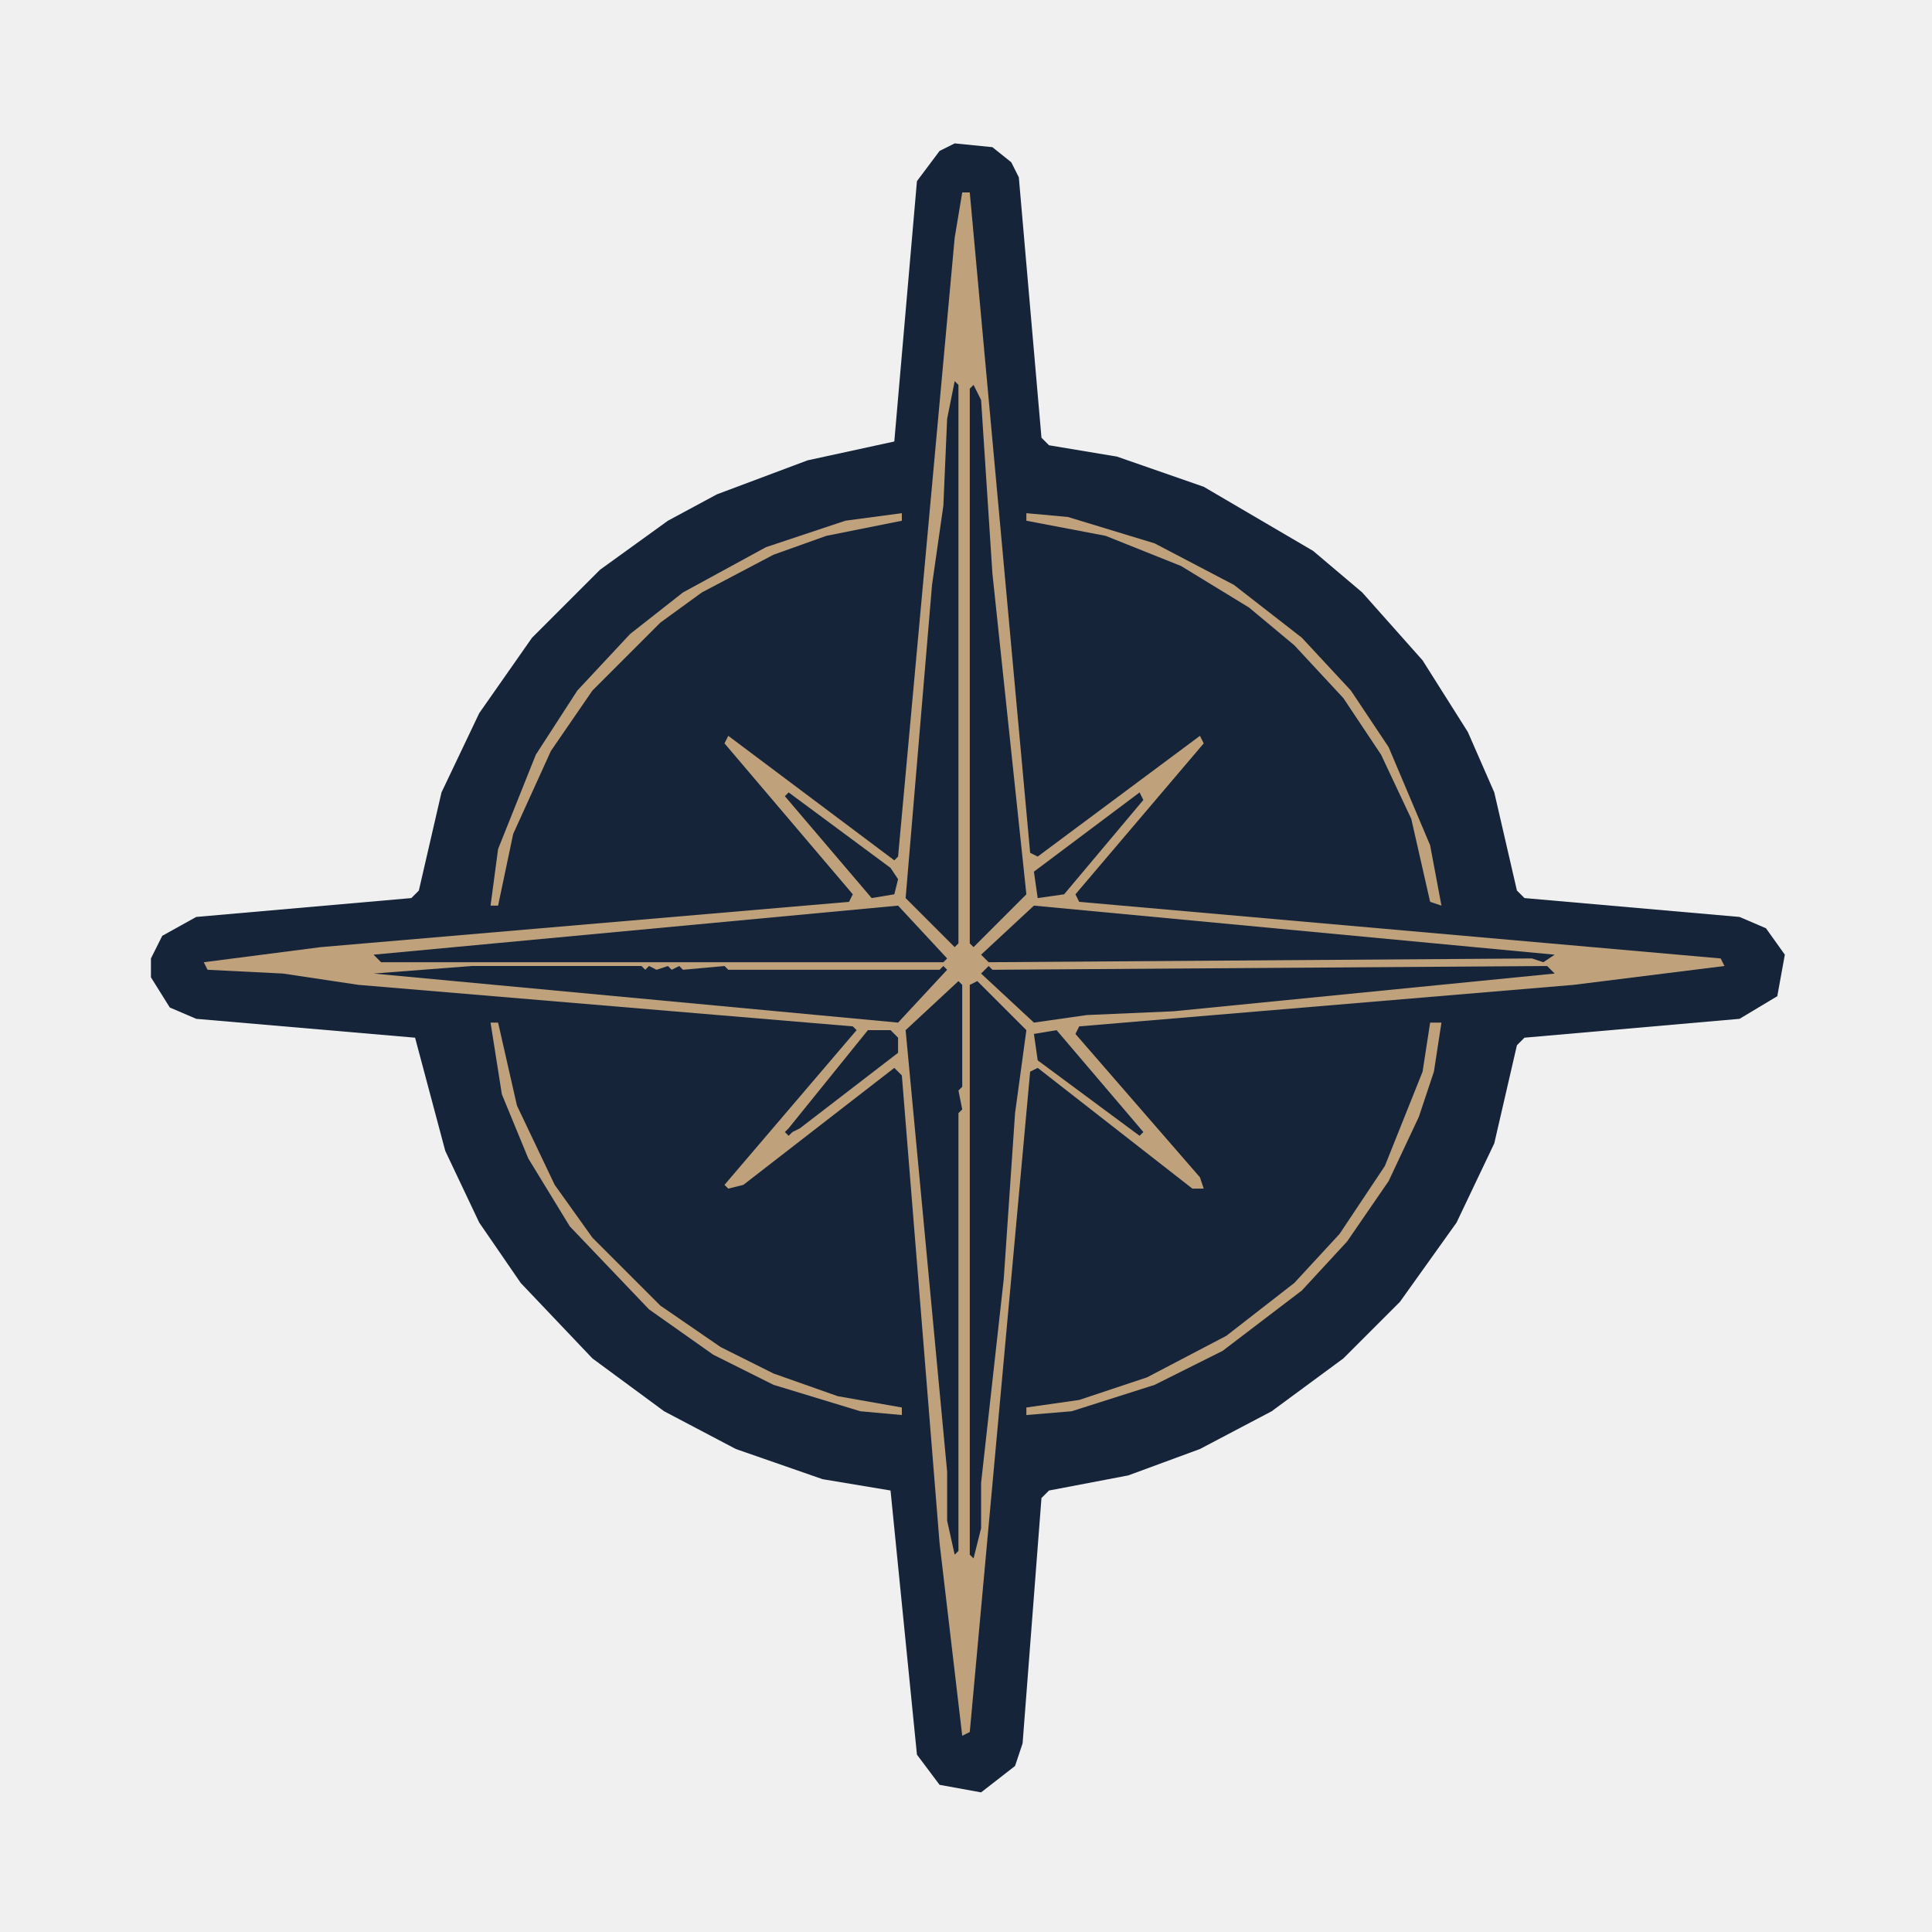
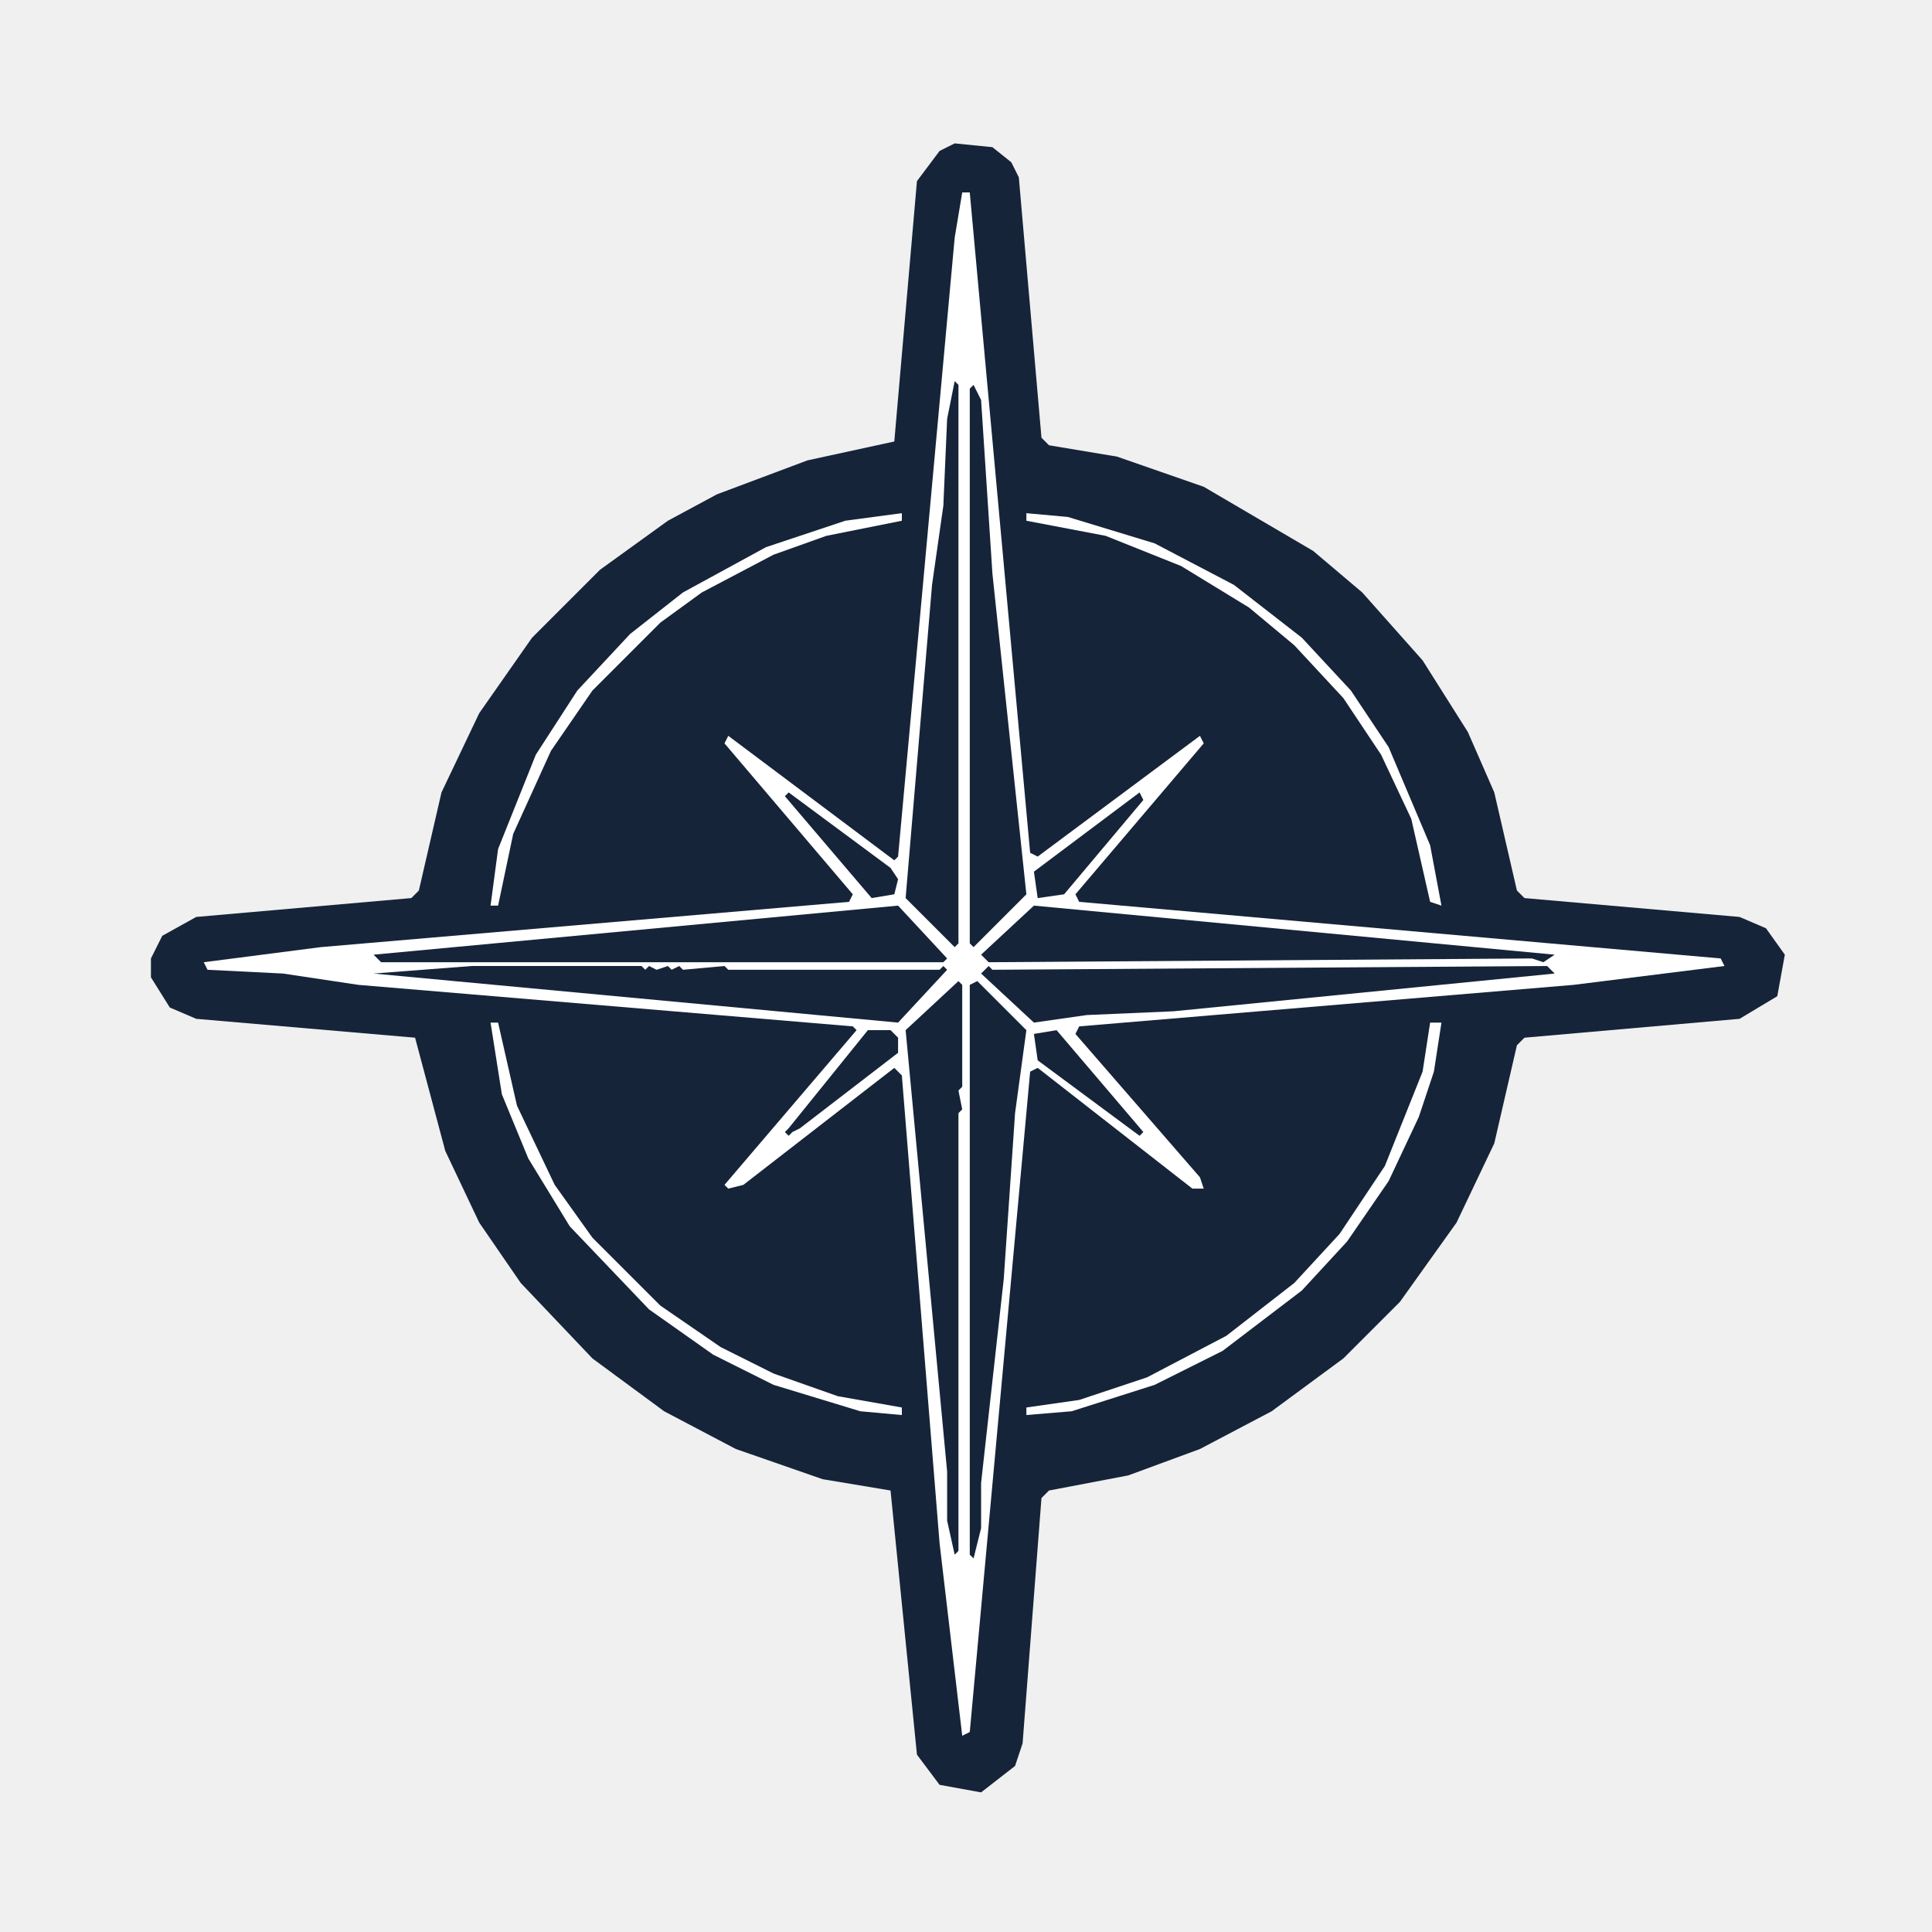
<svg xmlns="http://www.w3.org/2000/svg" width="512" height="512" viewBox="0 0 512 512" role="img" aria-label="StarKeepsake compass star">
  <path fill="#152439" fill-rule="evenodd" d="M253,38 249,40 243,48 237,117 214,122 190,131 177,138 159,151 141,169 127,189 117,210 111,236 109,238 52,243 43,248 40,254 40,259 45,267 52,270 110,275 118,305 127,324 138,340 157,360 176,374 195,384 218,392 236,395 243,465 249,473 260,475 269,468 271,462 276,397 278,395 299,391 318,384 337,374 356,360 371,345 386,324 396,303 402,277 404,275 461,270 471,264 473,253 468,246 461,243 404,238 402,236 396,210 389,194 377,175 361,157 348,146 319,129 296,121 278,118 276,116 270,47 268,43 263,39Z" />
-   <path fill="#bfa17b" fill-rule="evenodd" d="M382,271 379,271 377,284 367,309 355,327 343,340 325,354 304,365 286,371 272,373 272,375 284,374 306,367 324,358 345,342 357,329 368,313 376,296 380,284Z M130,271 133,290 140,307 151,325 172,347 189,359 205,367 228,374 239,375 239,373 222,370 205,364 191,357 175,346 157,328 147,314 137,293 132,271Z M272,136 272,138 293,142 313,150 331,161 343,171 356,185 366,200 374,217 379,239 382,240 379,224 368,198 358,183 345,169 327,155 306,144 283,137Z M239,136 224,138 203,145 181,157 167,168 153,183 142,200 132,225 130,240 132,240 136,221 146,199 157,183 175,165 186,157 205,147 219,142 239,138Z M257,51 255,51 253,63 238,227 237,228 193,195 192,197 226,237 225,239 85,251 54,255 55,257 75,258 95,261 226,272 227,273 192,314 193,315 197,314 237,283 239,285 249,409 255,460 257,459 273,284 275,283 316,315 319,315 318,312 285,274 286,272 417,261 457,256 456,254 286,239 285,237 319,197 318,195 275,227 273,226Z M208,300 209,299 210,300 209,301Z M274,274 280,273 303,300 302,301 275,281Z M238,275 238,279 212,299 210,300 209,299 230,273 236,273Z M259,260 272,273 269,295 266,339 260,393 260,405 258,413 257,412 257,261Z M254,260 255,261 255,288 254,289 255,294 254,295 254,411 253,412 251,403 251,390 240,273Z M260,258 262,256 263,257 410,256 412,258 311,268 288,269 274,271Z M99,258 125,256 170,256 171,257 172,256 174,257 177,256 178,257 180,256 181,257 192,256 193,257 249,257 250,256 251,257 238,271Z M260,253 274,240 412,253 409,255 406,254 262,255Z M251,254 250,255 101,255 99,253 238,240Z M302,210 303,212 282,237 275,238 274,231Z M208,211 209,210 236,230 238,233 237,237 231,238Z M258,102 260,106 263,152 272,237 258,251 257,250 257,103Z M253,101 254,102 254,250 253,251 240,238 247,155 250,134 251,111Z" />
+   <path fill="#ffffff" fill-rule="evenodd" d="M382,271 379,271 377,284 367,309 355,327 343,340 325,354 304,365 286,371 272,373 272,375 284,374 306,367 324,358 345,342 357,329 368,313 376,296 380,284Z M130,271 133,290 140,307 151,325 172,347 189,359 205,367 228,374 239,375 239,373 222,370 205,364 191,357 175,346 157,328 147,314 137,293 132,271Z M272,136 272,138 293,142 313,150 331,161 343,171 356,185 366,200 374,217 379,239 382,240 379,224 368,198 358,183 345,169 327,155 306,144 283,137Z M239,136 224,138 203,145 181,157 167,168 153,183 142,200 132,225 130,240 132,240 136,221 146,199 157,183 175,165 186,157 205,147 219,142 239,138Z M257,51 255,51 253,63 238,227 237,228 193,195 192,197 226,237 225,239 85,251 54,255 55,257 75,258 95,261 226,272 227,273 192,314 193,315 197,314 237,283 239,285 249,409 255,460 257,459 273,284 275,283 316,315 319,315 318,312 285,274 286,272 417,261 457,256 456,254 286,239 285,237 319,197 318,195 275,227 273,226Z M208,300 209,299 210,300 209,301Z M274,274 280,273 303,300 302,301 275,281Z M238,275 238,279 212,299 210,300 209,299 230,273 236,273Z M259,260 272,273 269,295 266,339 260,393 260,405 258,413 257,412 257,261Z M254,260 255,261 255,288 254,289 255,294 254,295 254,411 253,412 251,403 251,390 240,273Z M260,258 262,256 263,257 410,256 412,258 311,268 288,269 274,271Z M99,258 125,256 170,256 171,257 172,256 174,257 177,256 178,257 180,256 181,257 192,256 193,257 249,257 250,256 251,257 238,271Z M260,253 274,240 412,253 409,255 406,254 262,255Z M251,254 250,255 101,255 99,253 238,240Z M302,210 303,212 282,237 275,238 274,231Z M208,211 209,210 236,230 238,233 237,237 231,238Z M258,102 260,106 263,152 272,237 258,251 257,250 257,103Z M253,101 254,102 254,250 253,251 240,238 247,155 250,134 251,111Z" />
</svg>
